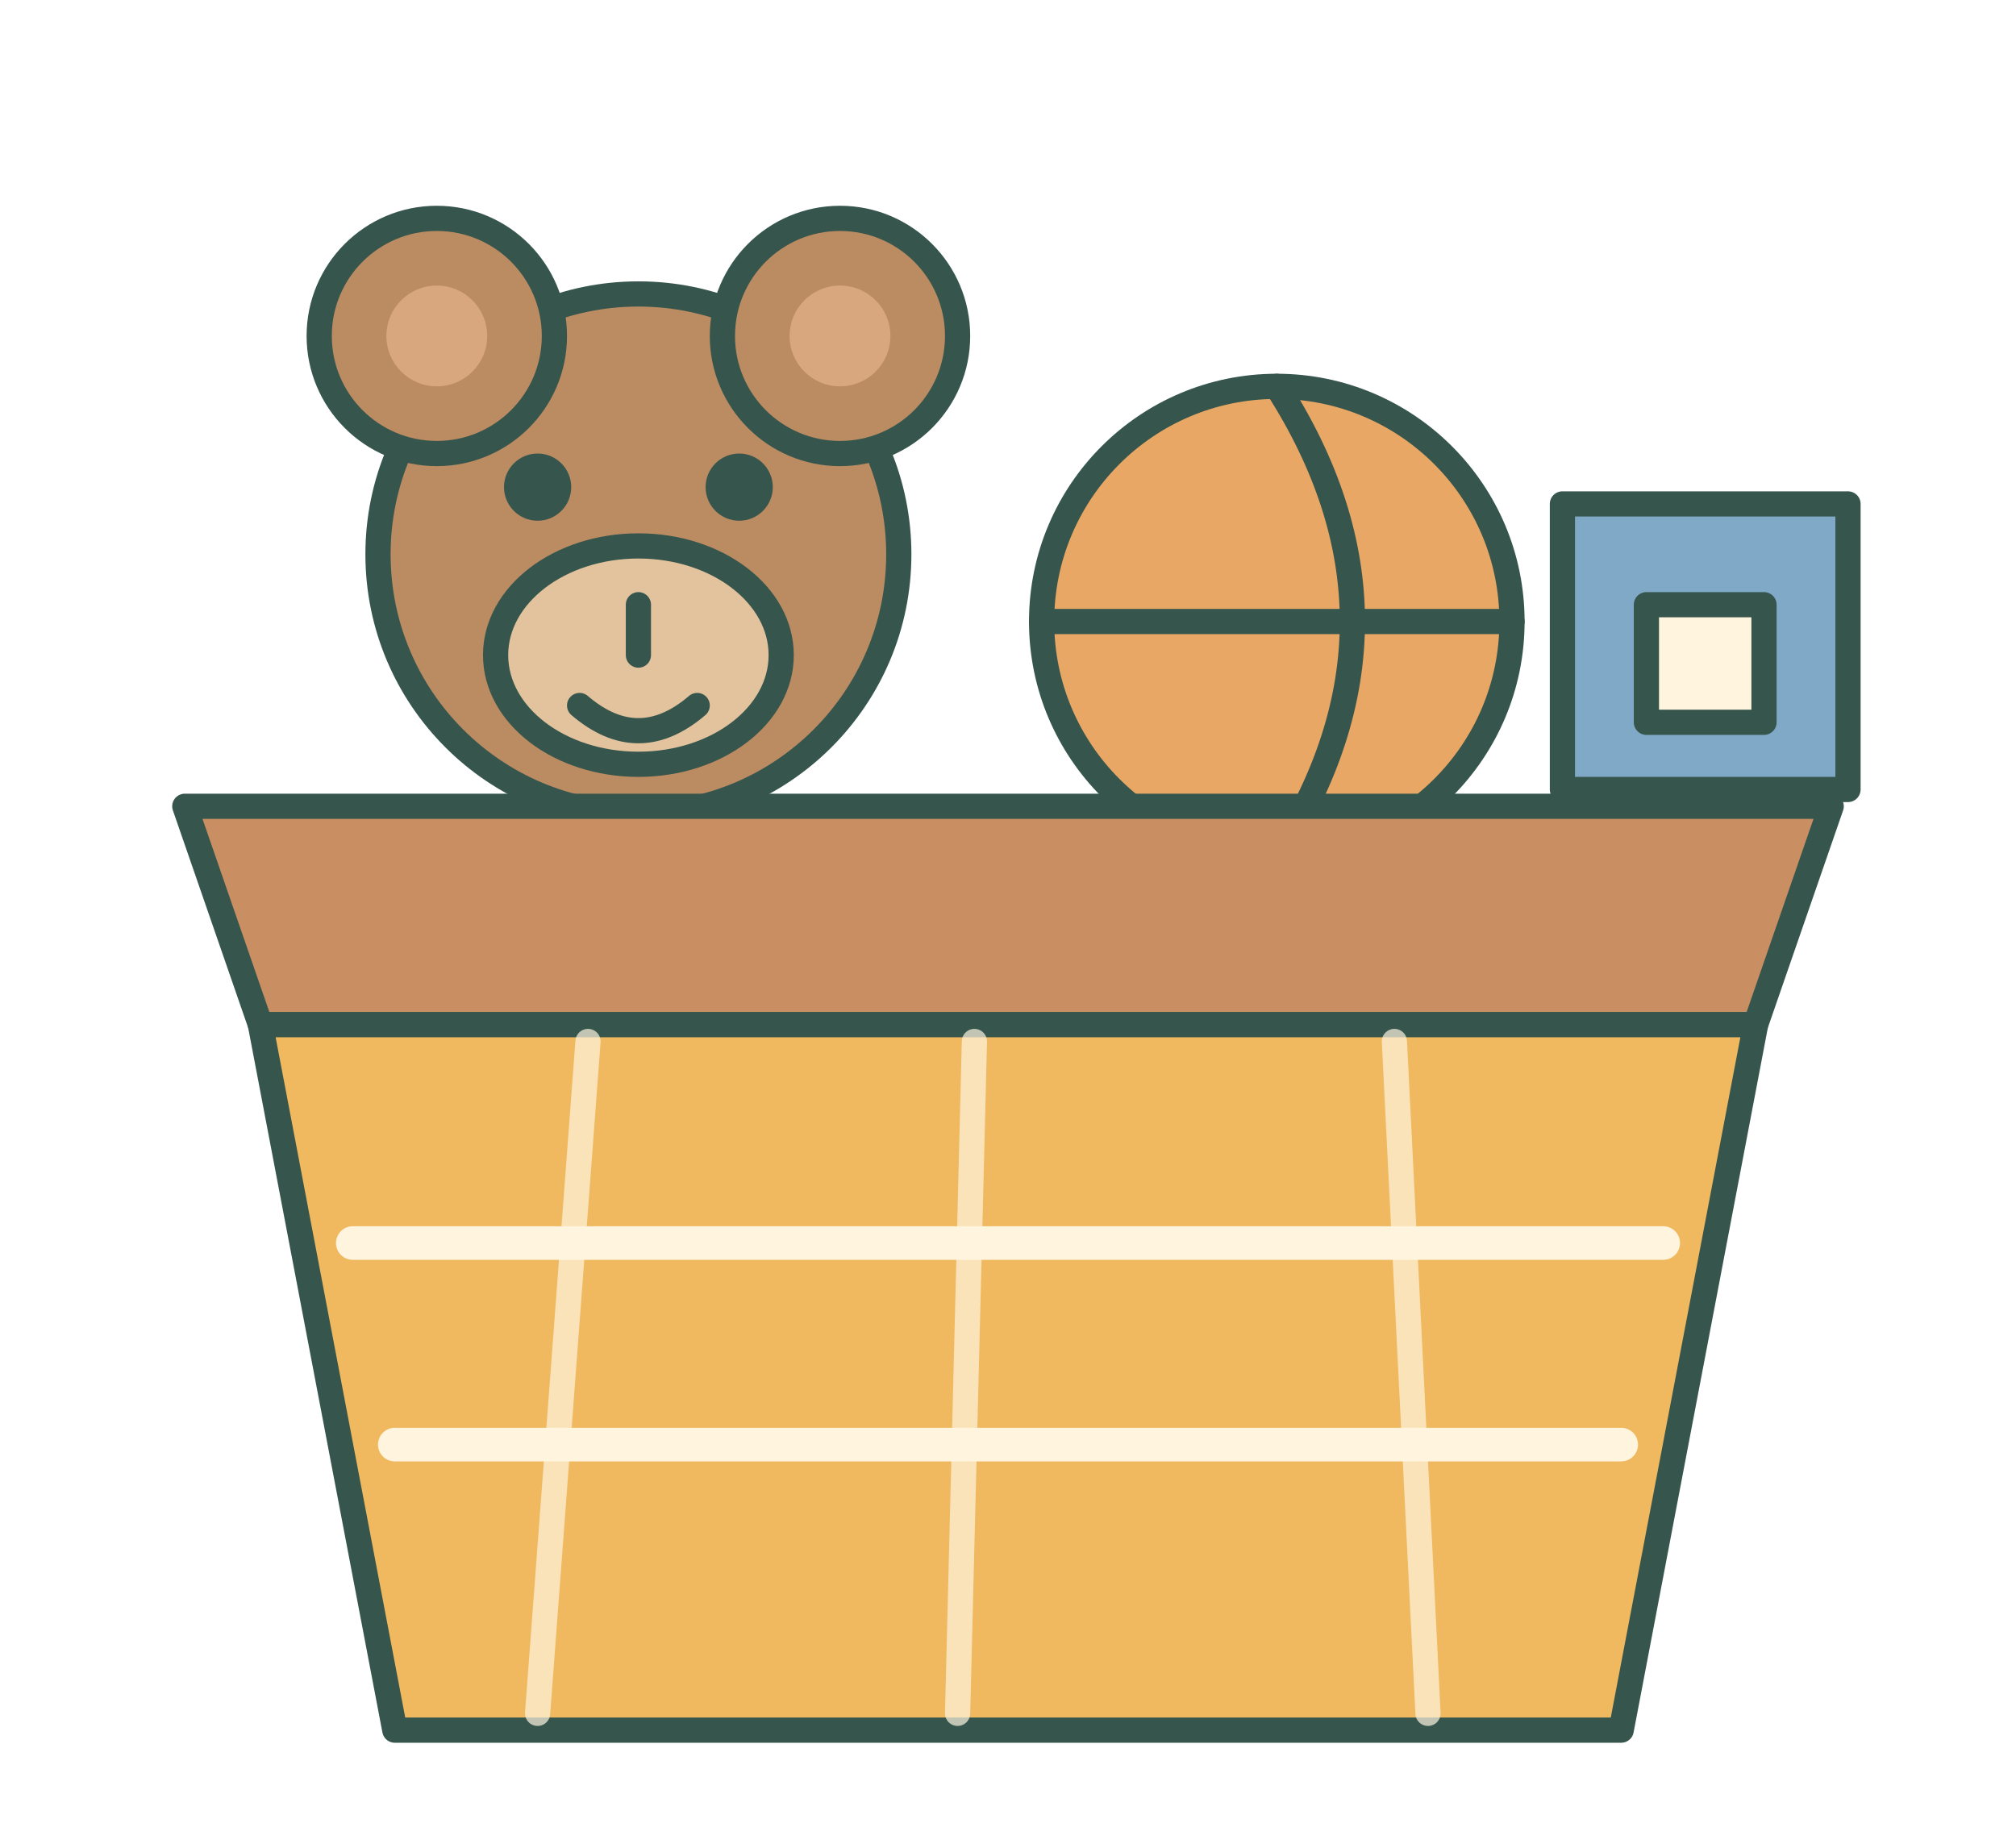
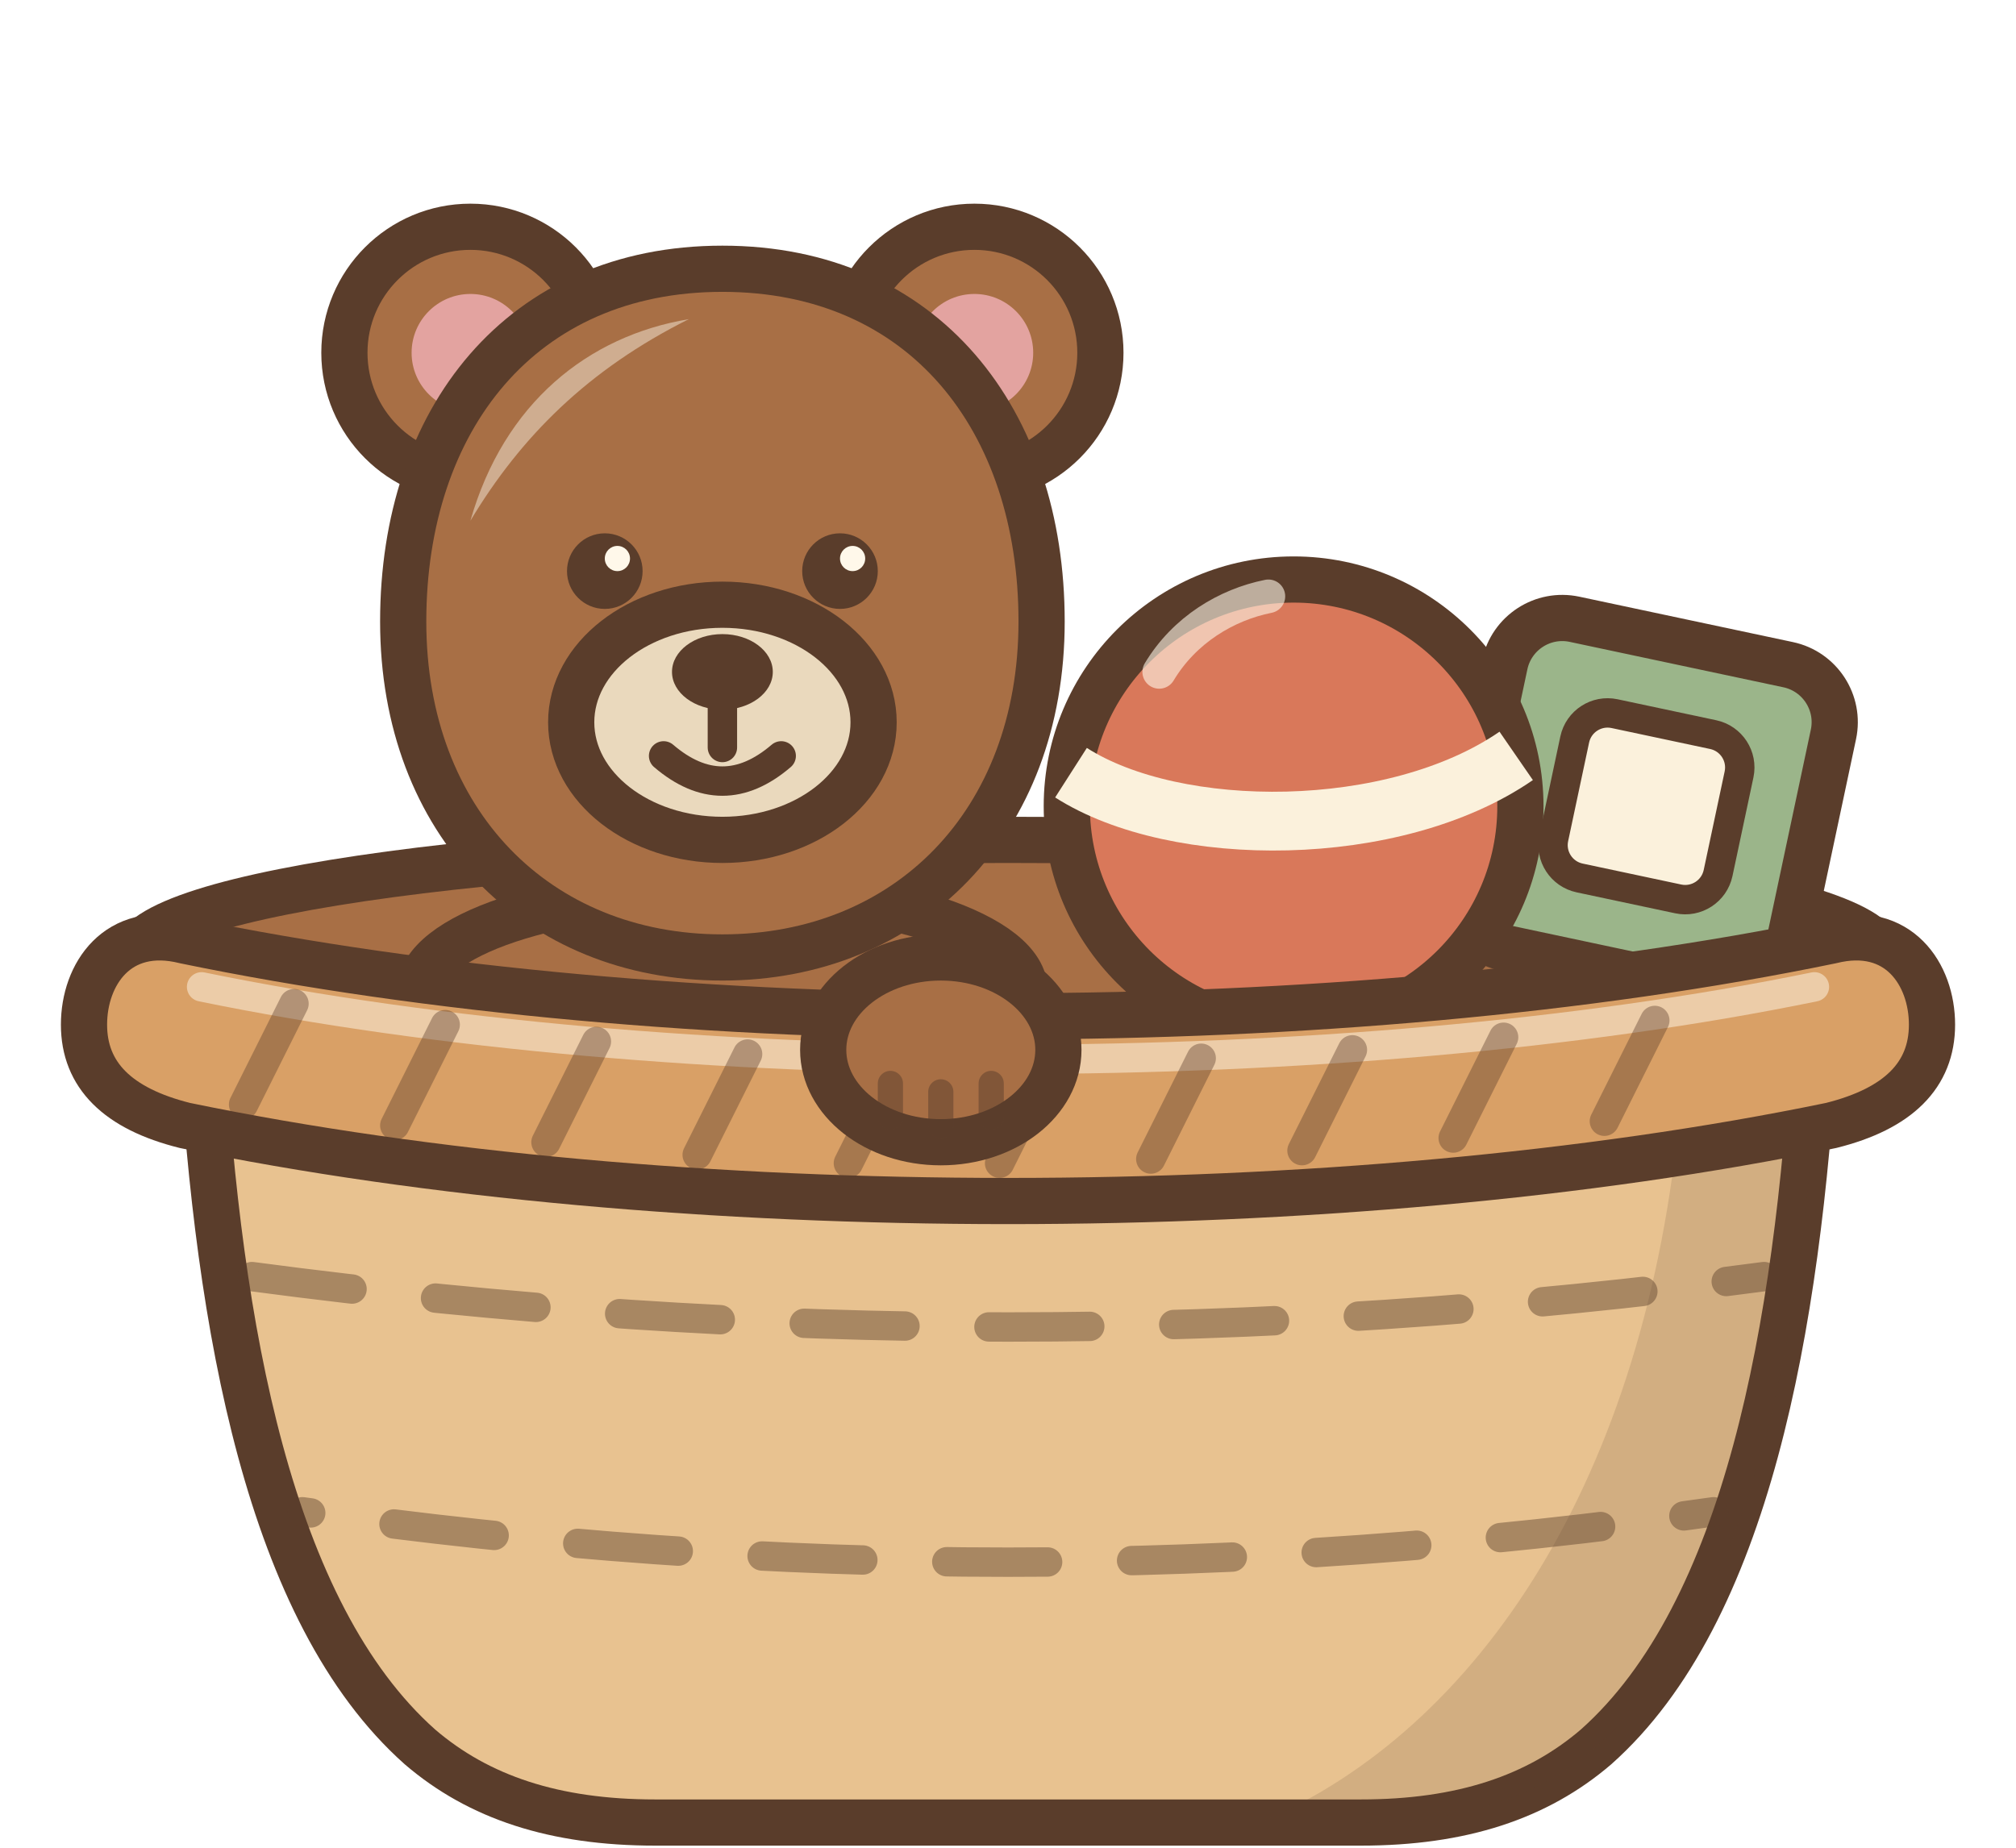
<svg xmlns="http://www.w3.org/2000/svg" viewBox="0 0 240 220">
-   <g fill="none" stroke="#36554c" stroke-width="3" stroke-linecap="round" stroke-linejoin="round">
-     <circle cx="76" cy="66" r="31" fill="#bb8b62" />
-     <circle cx="52" cy="40" r="14" fill="#bb8b62" />
-     <circle cx="100" cy="40" r="14" fill="#bb8b62" />
-     <circle cx="52" cy="40" r="6" fill="#d9a77d" stroke="none" />
-     <circle cx="100" cy="40" r="6" fill="#d9a77d" stroke="none" />
-     <ellipse cx="76" cy="78" rx="17" ry="13" fill="#e3c39d" />
-     <circle cx="64" cy="58" r="4" fill="#36554c" stroke="none" />
-     <circle cx="88" cy="58" r="4" fill="#36554c" stroke="none" />
-     <path d="M76 72v6m-7 6q7 6 14 0" stroke-width="3" />
-     <circle cx="152" cy="74" r="28" fill="#e9a765" />
-     <path d="M124 74h56M152 46q18 28 0 56" stroke-width="3" />
-     <path d="M186 60h34v34h-34z" fill="#7fa9c6" />
-     <path d="M196 72h14v14h-14z" fill="#fff5df" />
-     <path d="M22 96h196l-9 26H31z" fill="#c98f63" />
-     <path d="M31 122h178l-16 84H47z" fill="#f0b95f" />
-     <path d="M42 148h156M47 172h146" stroke="#fff5df" stroke-width="4" />
-     <path d="M70 124l-6 80m52-80-2 80m52-80 4 80" stroke="#fff5df" stroke-width="3" opacity=".7" />
+   <g stroke="#5a3d2b" stroke-width="5.5" stroke-linecap="round" stroke-linejoin="round">
+     <ellipse cx="120" cy="114" rx="104" ry="14" fill="#a86f45" />
+     <g transform="rotate(12 196 96)">
+       <rect x="176" y="76" width="40" height="40" rx="7" fill="#9bb58a" />
+       <rect x="186" y="86" width="20" height="20" rx="4" fill="#fbf1dc" stroke-width="3.5" />
+     </g>
+     <circle cx="154" cy="96" r="27" fill="#d9785a" />
+     <path d="M127.5 92C140 100 166 100 180.5 90" fill="none" stroke="#fbf1dc" stroke-width="7" stroke-linecap="butt" />
+     <path d="M138 80C141 75 146 72 151 71" fill="none" stroke="#fff8ea" stroke-width="4" opacity=".6" />
+     <ellipse cx="86" cy="118" rx="36" ry="12" fill="#a86f45" />
+     <circle cx="56" cy="42" r="15" fill="#a86f45" />
+     <circle cx="56" cy="42" r="7" fill="#e3a3a0" stroke="none" />
+     <circle cx="116" cy="42" r="15" fill="#a86f45" />
+     <circle cx="116" cy="42" r="7" fill="#e3a3a0" stroke="none" />
+     <path d="M86 32C110 32 124 50 124 74C124 98 108 114 86 114C64 114 48 98 48 74C48 50 62 32 86 32z" fill="#a86f45" />
+     <path d="M56 62C60 48 70 40 82 38C70 44 62 52 56 62z" fill="#fff8ea" opacity=".45" stroke="none" />
+     <ellipse cx="86" cy="86" rx="18" ry="14" fill="#ead9bd" />
+     <circle cx="72" cy="68" r="4.5" fill="#5a3d2b" stroke="none" />
+     <circle cx="100" cy="68" r="4.5" fill="#5a3d2b" stroke="none" />
+     <circle cx="73.5" cy="66.5" r="1.5" fill="#fff8ea" stroke="none" />
+     <circle cx="101.5" cy="66.5" r="1.5" fill="#fff8ea" stroke="none" />
+     <ellipse cx="86" cy="80" rx="6" ry="4.5" fill="#5a3d2b" stroke="none" />
+     <path d="M86 84V89M79 90Q86 96 93 90" fill="none" stroke-width="3.5" />
+     <path d="M24 124C26 158 32 192 50 208C57 214 66 217 78 217H162C174 217 183 214 190 208C208 192 214 158 216 124z" fill="#e8c290" />
+     <path d="M200 132H216C214 162 208 192 190 208C183 214 174 217 162 217H150C176 206 196 176 200 132z" fill="#5a3d2b" opacity=".15" stroke="none" />
+     <path d="M30 152C90 160 150 160 210 152" fill="none" stroke-width="3.5" stroke-dasharray="12 10" opacity=".45" />
+     <path d="M36 180C92 188 148 188 204 180" fill="none" stroke-width="3.5" stroke-dasharray="12 10" stroke-dashoffset="11" opacity=".45" />
+     <path d="M22 112C80 124 160 124 218 112C226 110 230 116 230 122C230 128 226 132 218 134C160 146 80 146 22 134C14 132 10 128 10 122C10 116 14 110 22 112z" fill="#d9a066" />
+     <path d="M24 117.5C80 129 160 129 216 117.5" fill="none" stroke="#fff8ea" stroke-width="3.5" opacity=".5" />
+     <path d="M35 119.5L29 131.5M53 122L47 134M71 124L65 136M89 125.5L83 137.5M107 126.5L101 138.5M125 126.5L119 138.5M143 126L137 138M161 125L155 137M179 123.5L173 135.5M197 121.5L191 133.5" fill="none" stroke-width="3.5" opacity=".4" />
+     <ellipse cx="112" cy="125" rx="14" ry="11" fill="#a86f45" />
+     <path d="M106 129V133M112 130V134M118 129V133" fill="none" stroke-width="3" opacity=".5" />
  </g>
</svg>
